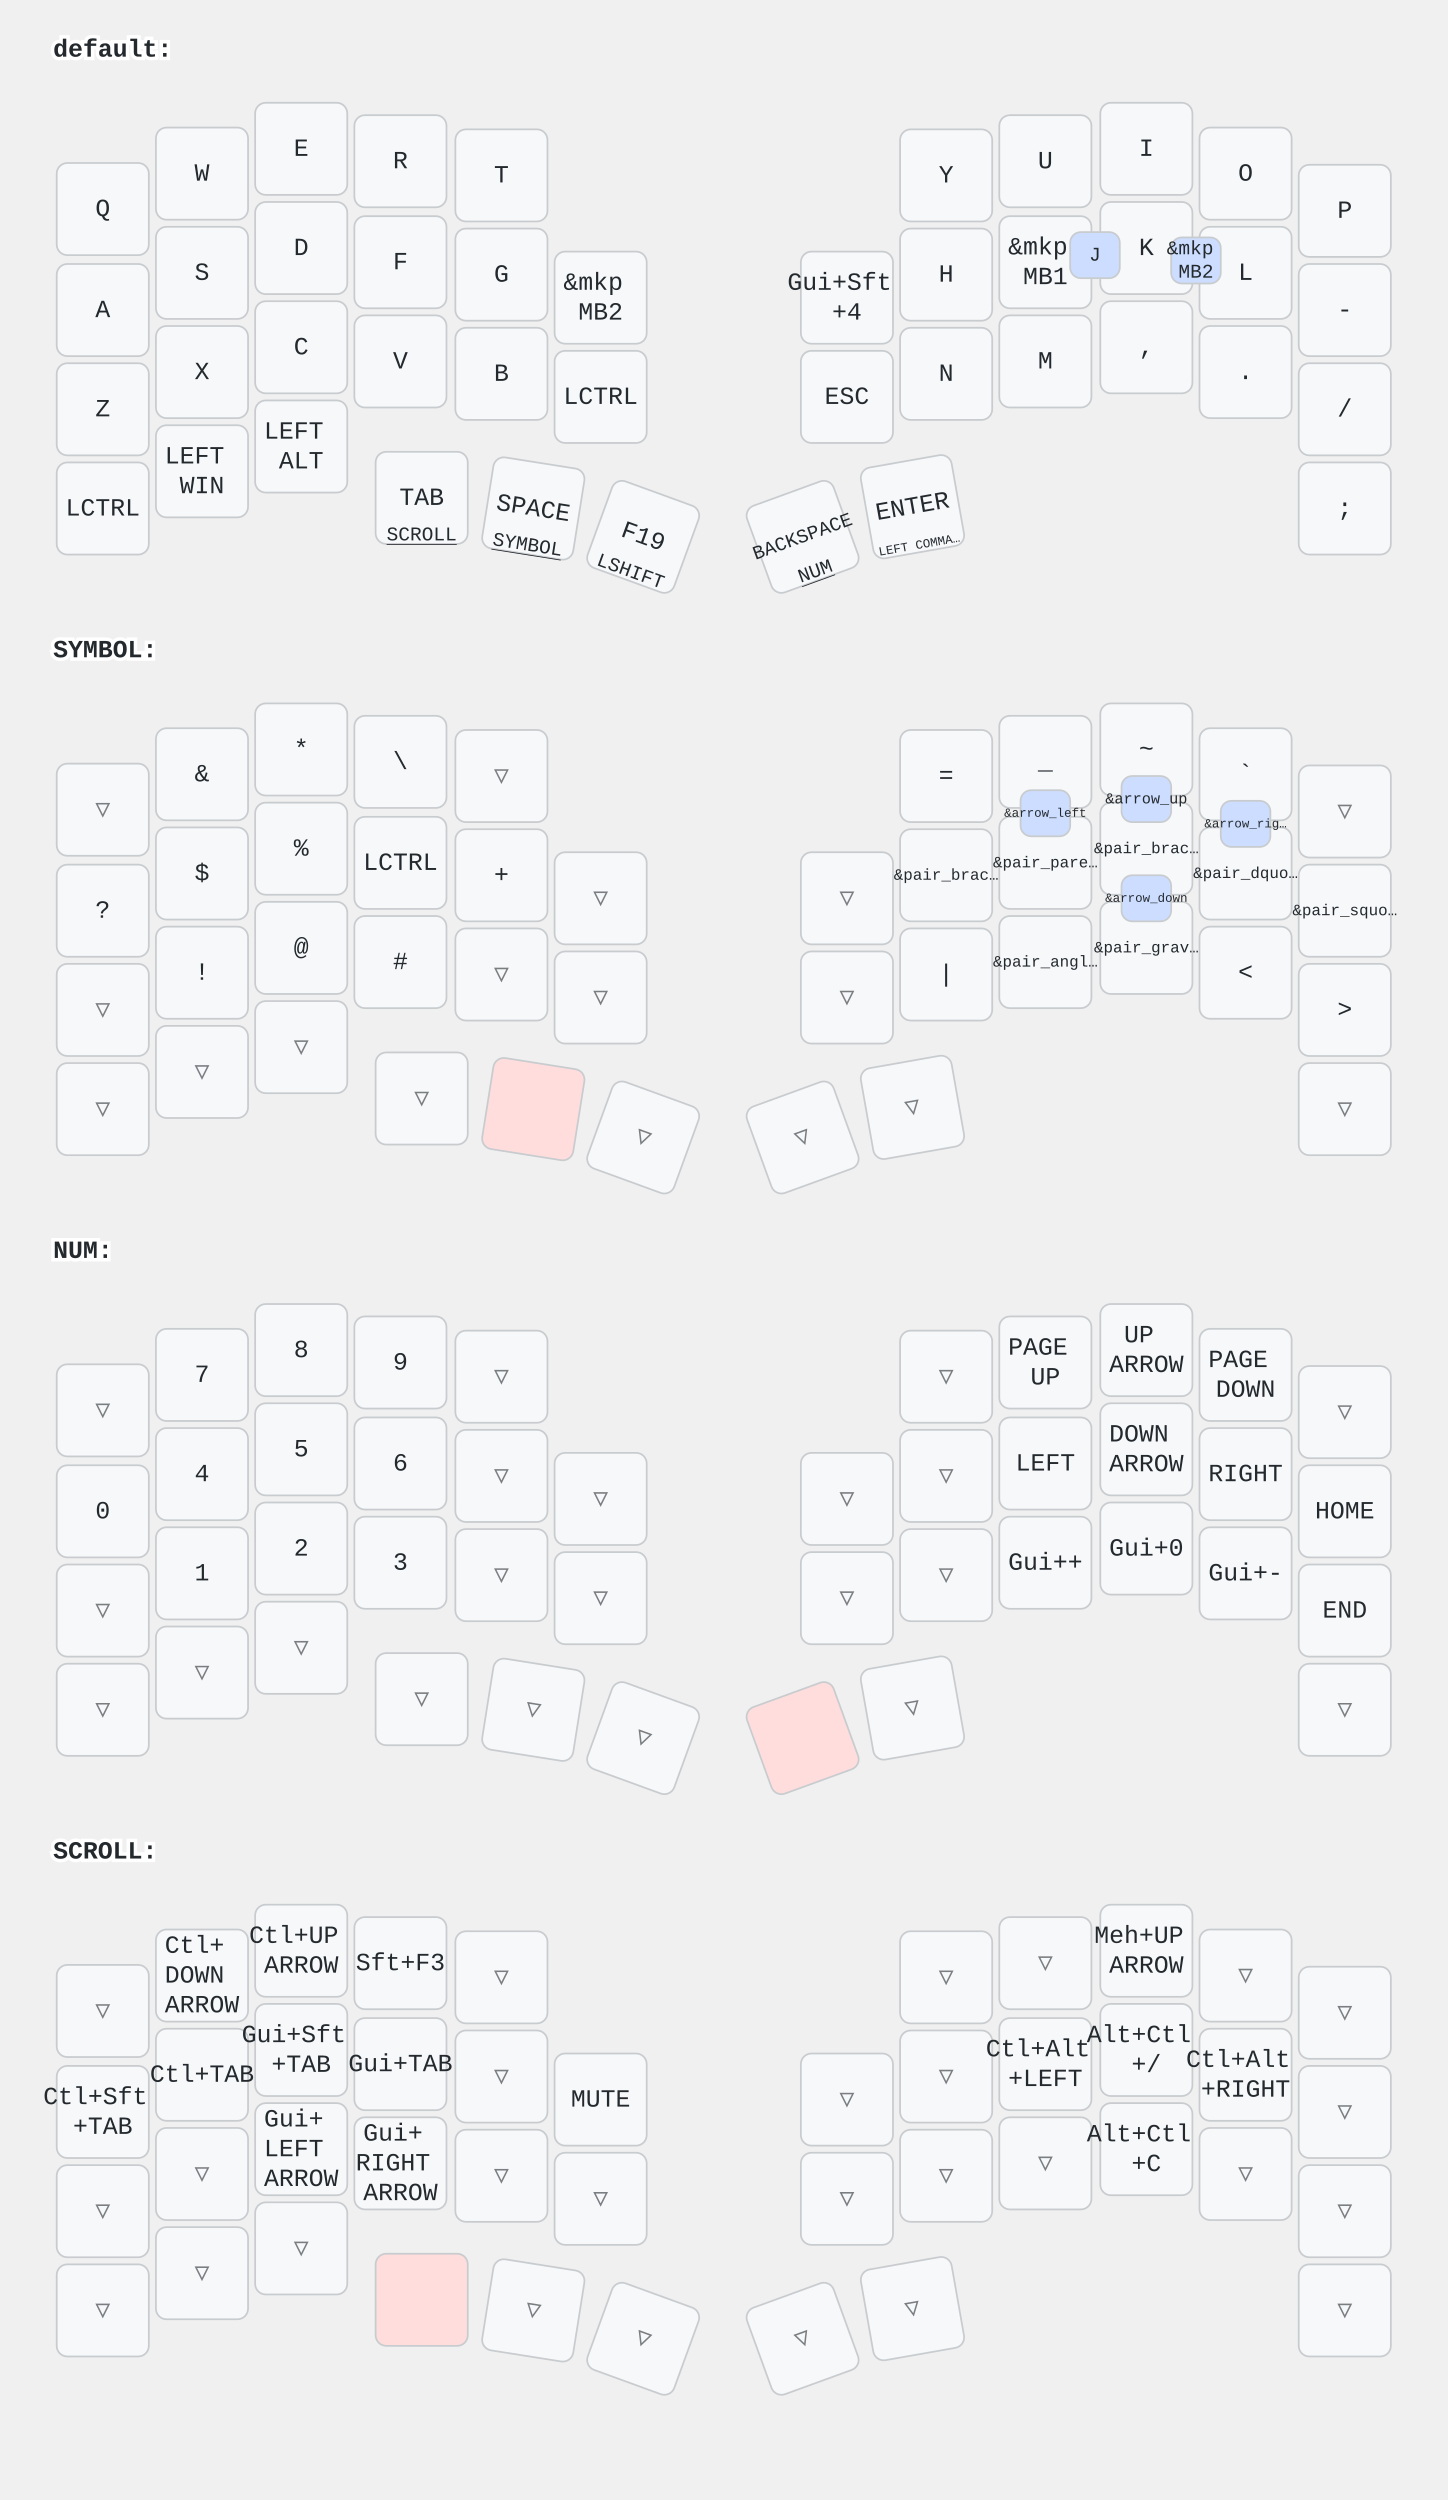
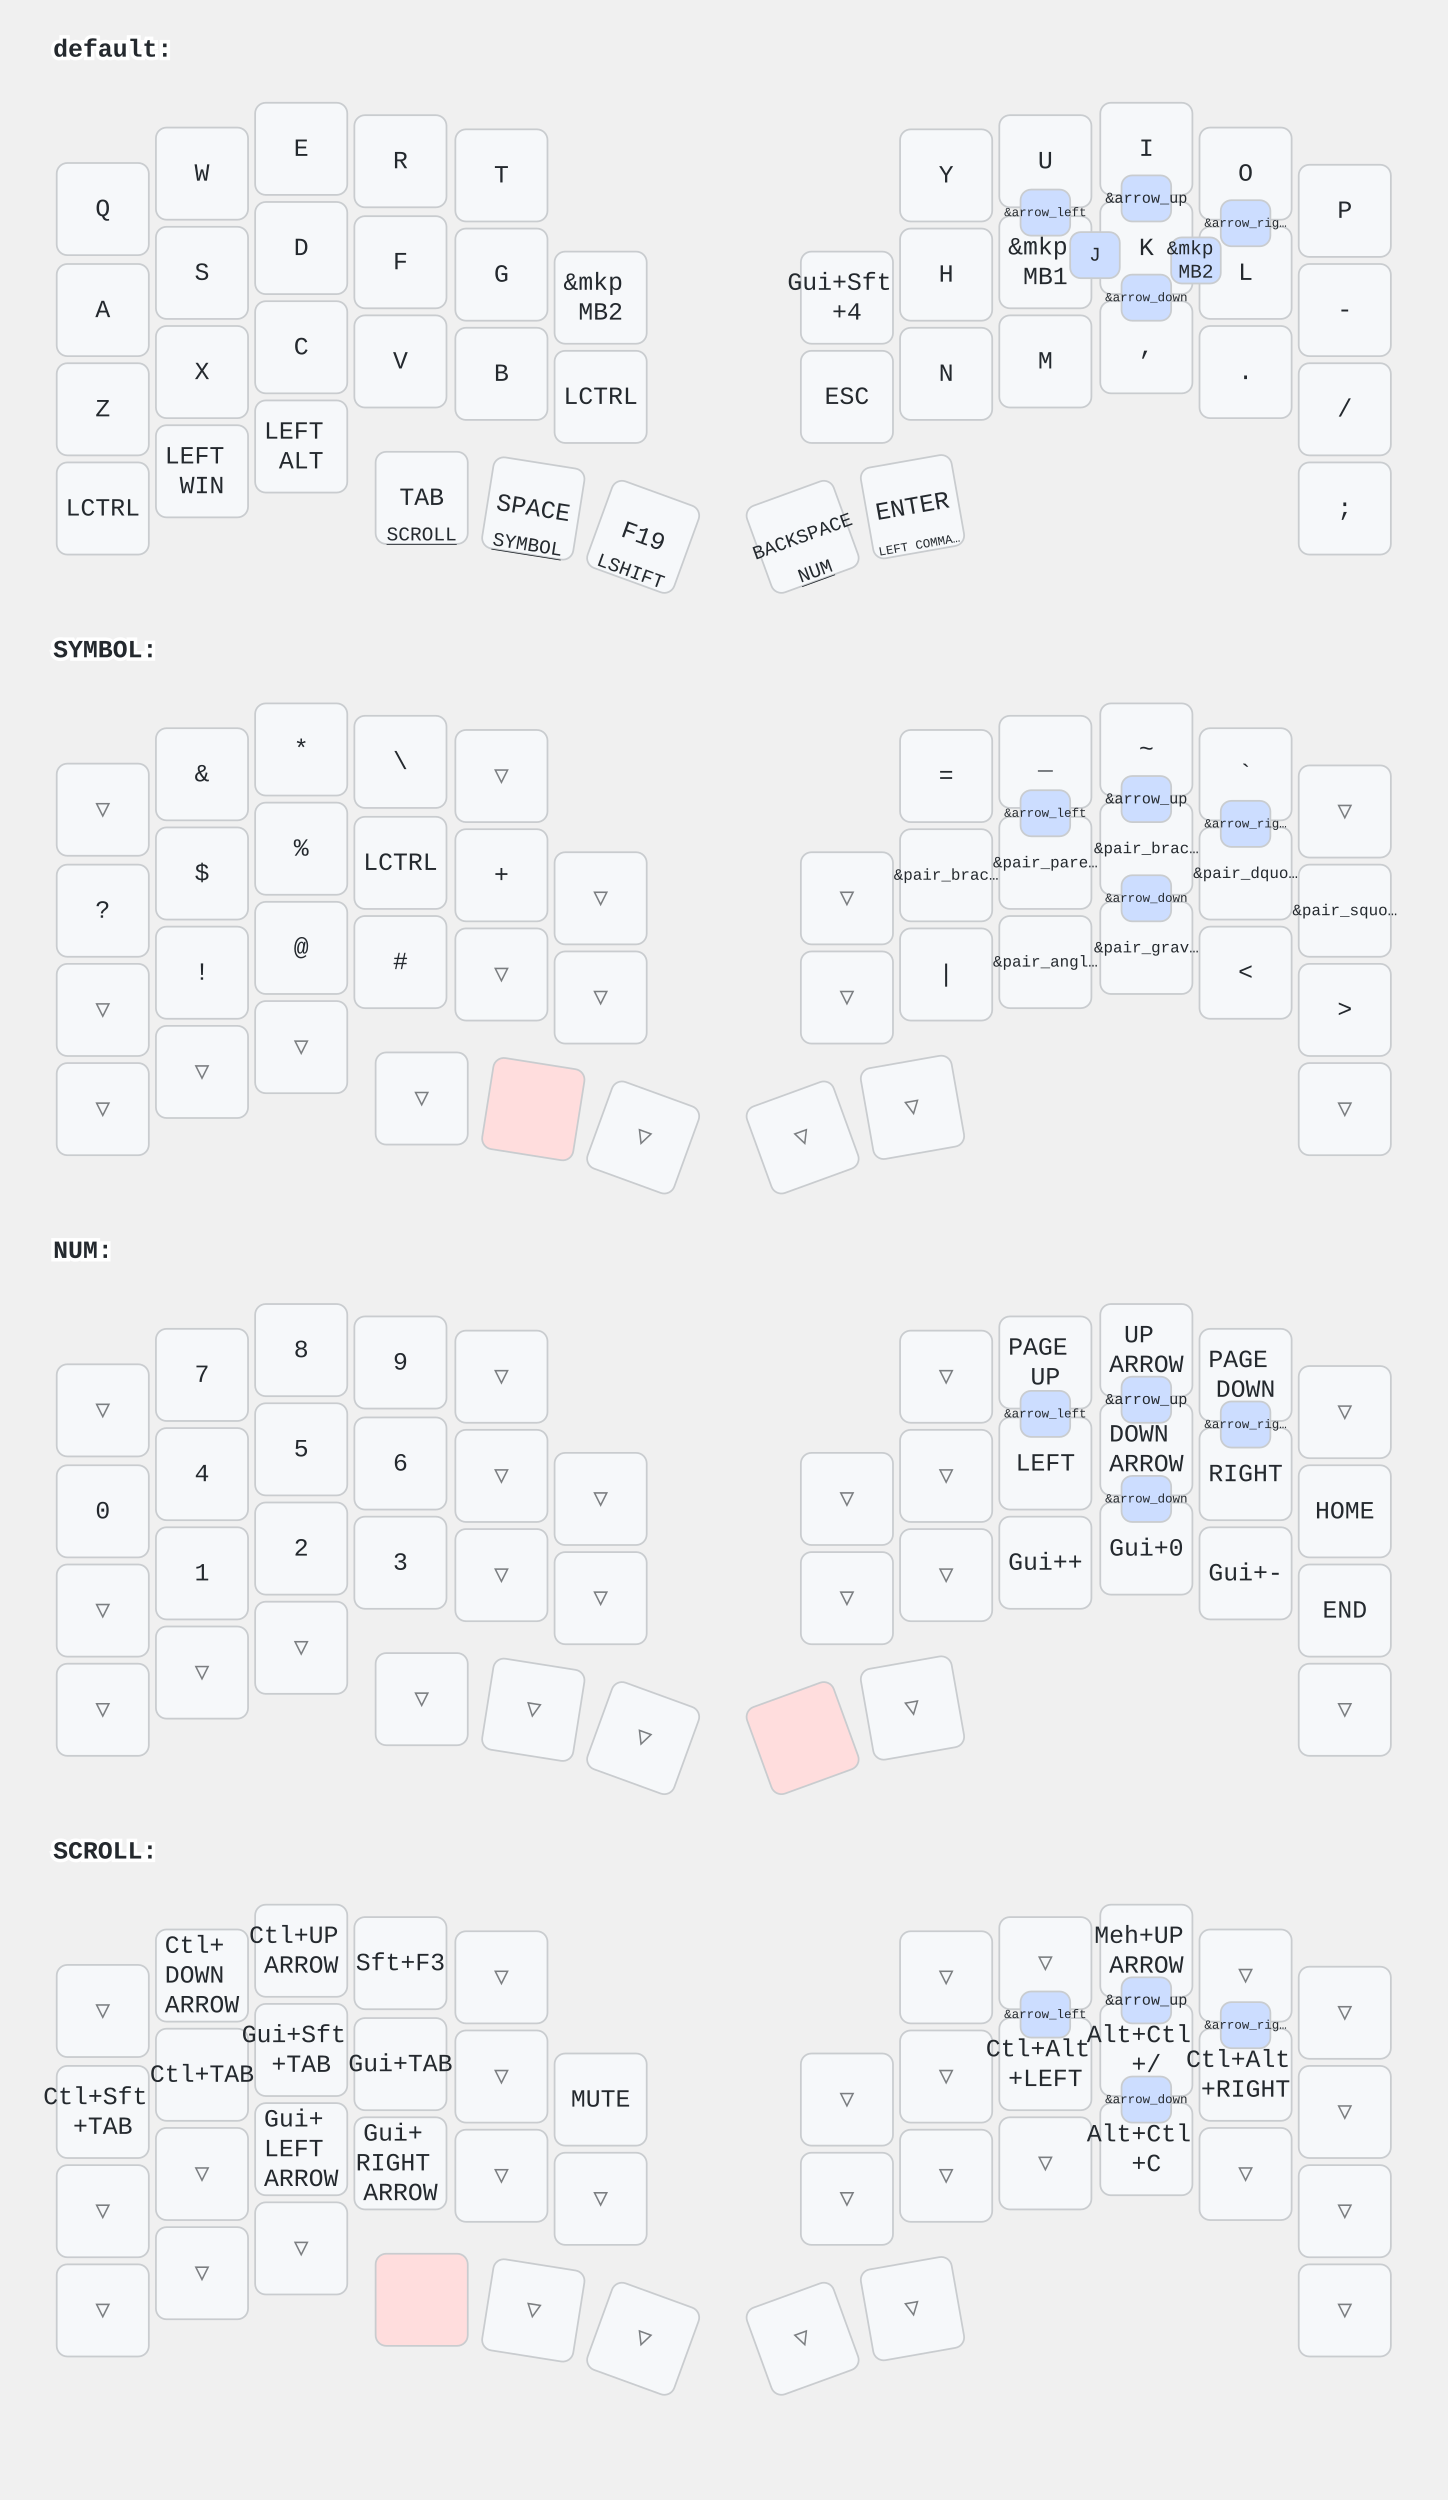
<svg xmlns="http://www.w3.org/2000/svg" width="817" height="1411" viewBox="0 0 817 1411" class="keymap">
  <style>/* inherit to force styles through use tags */
svg path {
    fill: inherit;
}

/* font and background color specifications */
svg.keymap {
    font-family: SFMono-Regular,Consolas,Liberation Mono,Menlo,monospace;
    font-size: 14px;
    font-kerning: normal;
    text-rendering: optimizeLegibility;
    fill: #24292e;
}

/* default key styling */
rect.key {
    fill: #f6f8fa;
}

rect.key, rect.combo {
    stroke: #c9cccf;
    stroke-width: 1;
}

/* default key side styling, only used is draw_key_sides is set */
rect.side {
    filter: brightness(90%);
}

/* color accent for combo boxes */
rect.combo, rect.combo-separate {
    fill: #cdf;
}

/* color accent for held keys */
rect.held, rect.combo.held {
    fill: #fdd;
}

/* color accent for ghost (optional) keys */
rect.ghost, rect.combo.ghost {
    stroke-dasharray: 4, 4;
    stroke-width: 2;
}

text {
    text-anchor: middle;
    dominant-baseline: middle;
}

/* styling for layer labels */
text.label {
    font-weight: bold;
    text-anchor: start;
    stroke: white;
    stroke-width: 4;
    paint-order: stroke;
}

/* styling for optional footer */
text.footer {
    text-anchor: end;
    dominant-baseline: auto;
    stroke: white;
    stroke-width: 4;
    paint-order: stroke;
}

/* styling for combo tap, and key non-tap label text */
text.combo, text.hold, text.shifted, text.left, text.right, text.tl, text.tr, text.bl, text.br {
    font-size: 11px;
}

text.hold, text.bl, text.br {
    text-anchor: middle;
    dominant-baseline: auto;
}

text.shifted, text.tl, text.tr {
    text-anchor: middle;
    dominant-baseline: hanging;
}

text.left, text.tl, text.bl {
    text-anchor: start;
}

text.right, text.tr, text.br {
    text-anchor: end;
}

text.layer-activator {
    text-decoration: underline;
}

/* styling for hold/shifted label text in combo box */
text.combo.hold, text.combo.shifted, text.combo.left, text.combo.right {
    font-size: 8px;
}

/* lighter symbol for transparent keys */
text.trans {
    fill: #7b7e81;
}

/* styling for combo dendrons */
path.combo {
    stroke-width: 1;
    stroke: gray;
    fill: none;
}

/* Start Tabler Icons Cleanup */
/* cannot use height/width with glyphs */
.icon-tabler &gt; path {
    fill: inherit;
    stroke: inherit;
    stroke-width: 2;
}
/* hide tabler's default box */
.icon-tabler &gt; path[stroke="none"][fill="none"] {
    visibility: hidden;
}
/* End Tabler Icons Cleanup */
</style>
  <g transform="translate(30, 0)" class="layer-default">
    <text x="0" y="28" class="label" id="default">default:</text>
    <g transform="translate(0, 56)">
      <g transform="translate(28, 62)" class="key keypos-0">
        <rect rx="6" ry="6" x="-26" y="-26" width="52" height="52" class="key" />
        <text x="0" y="0" class="key tap">Q</text>
      </g>
      <g transform="translate(84, 42)" class="key keypos-1">
        <rect rx="6" ry="6" x="-26" y="-26" width="52" height="52" class="key" />
        <text x="0" y="0" class="key tap">W</text>
      </g>
      <g transform="translate(140, 28)" class="key keypos-2">
        <rect rx="6" ry="6" x="-26" y="-26" width="52" height="52" class="key" />
        <text x="0" y="0" class="key tap">E</text>
      </g>
      <g transform="translate(196, 35)" class="key keypos-3">
        <rect rx="6" ry="6" x="-26" y="-26" width="52" height="52" class="key" />
        <text x="0" y="0" class="key tap">R</text>
      </g>
      <g transform="translate(253, 43)" class="key keypos-4">
        <rect rx="6" ry="6" x="-26" y="-26" width="52" height="52" class="key" />
        <text x="0" y="0" class="key tap">T</text>
      </g>
      <g transform="translate(504, 43)" class="key keypos-5">
        <rect rx="6" ry="6" x="-26" y="-26" width="52" height="52" class="key" />
        <text x="0" y="0" class="key tap">Y</text>
      </g>
      <g transform="translate(560, 35)" class="key keypos-6">
        <rect rx="6" ry="6" x="-26" y="-26" width="52" height="52" class="key" />
        <text x="0" y="0" class="key tap">U</text>
      </g>
      <g transform="translate(617, 28)" class="key keypos-7">
        <rect rx="6" ry="6" x="-26" y="-26" width="52" height="52" class="key" />
        <text x="0" y="0" class="key tap">I</text>
      </g>
      <g transform="translate(673, 42)" class="key keypos-8">
        <rect rx="6" ry="6" x="-26" y="-26" width="52" height="52" class="key" />
        <text x="0" y="0" class="key tap">O</text>
      </g>
      <g transform="translate(729, 63)" class="key keypos-9">
        <rect rx="6" ry="6" x="-26" y="-26" width="52" height="52" class="key" />
        <text x="0" y="0" class="key tap">P</text>
      </g>
      <g transform="translate(28, 119)" class="key keypos-10">
        <rect rx="6" ry="6" x="-26" y="-26" width="52" height="52" class="key" />
        <text x="0" y="0" class="key tap">A</text>
      </g>
      <g transform="translate(84, 98)" class="key keypos-11">
        <rect rx="6" ry="6" x="-26" y="-26" width="52" height="52" class="key" />
        <text x="0" y="0" class="key tap">S</text>
      </g>
      <g transform="translate(140, 84)" class="key keypos-12">
        <rect rx="6" ry="6" x="-26" y="-26" width="52" height="52" class="key" />
        <text x="0" y="0" class="key tap">D</text>
      </g>
      <g transform="translate(196, 92)" class="key keypos-13">
        <rect rx="6" ry="6" x="-26" y="-26" width="52" height="52" class="key" />
        <text x="0" y="0" class="key tap">F</text>
      </g>
      <g transform="translate(253, 99)" class="key keypos-14">
        <rect rx="6" ry="6" x="-26" y="-26" width="52" height="52" class="key" />
        <text x="0" y="0" class="key tap">G</text>
      </g>
      <g transform="translate(309, 112)" class="key keypos-15">
        <rect rx="6" ry="6" x="-26" y="-26" width="52" height="52" class="key" />
        <text x="0" y="0" class="key tap">
          <tspan x="0" dy="-0.6em">&amp;mkp</tspan>
          <tspan x="0" dy="1.2em">MB2</tspan>
        </text>
      </g>
      <g transform="translate(448, 112)" class="key keypos-16">
        <rect rx="6" ry="6" x="-26" y="-26" width="52" height="52" class="key" />
        <text x="0" y="0" class="key tap">
          <tspan x="0" dy="-0.6em">Gui+Sft</tspan>
          <tspan x="0" dy="1.2em">+4</tspan>
        </text>
      </g>
      <g transform="translate(504, 99)" class="key keypos-17">
        <rect rx="6" ry="6" x="-26" y="-26" width="52" height="52" class="key" />
        <text x="0" y="0" class="key tap">H</text>
      </g>
      <g transform="translate(560, 92)" class="key keypos-18">
        <rect rx="6" ry="6" x="-26" y="-26" width="52" height="52" class="key" />
        <text x="0" y="0" class="key tap">
          <tspan x="0" dy="-0.6em">&amp;mkp</tspan>
          <tspan x="0" dy="1.2em">MB1</tspan>
        </text>
      </g>
      <g transform="translate(617, 84)" class="key keypos-19">
        <rect rx="6" ry="6" x="-26" y="-26" width="52" height="52" class="key" />
        <text x="0" y="0" class="key tap">K</text>
      </g>
      <g transform="translate(673, 98)" class="key keypos-20">
        <rect rx="6" ry="6" x="-26" y="-26" width="52" height="52" class="key" />
        <text x="0" y="0" class="key tap">L</text>
      </g>
      <g transform="translate(729, 119)" class="key keypos-21">
        <rect rx="6" ry="6" x="-26" y="-26" width="52" height="52" class="key" />
        <text x="0" y="0" class="key tap">-</text>
      </g>
      <g transform="translate(28, 175)" class="key keypos-22">
        <rect rx="6" ry="6" x="-26" y="-26" width="52" height="52" class="key" />
        <text x="0" y="0" class="key tap">Z</text>
      </g>
      <g transform="translate(84, 154)" class="key keypos-23">
        <rect rx="6" ry="6" x="-26" y="-26" width="52" height="52" class="key" />
        <text x="0" y="0" class="key tap">X</text>
      </g>
      <g transform="translate(140, 140)" class="key keypos-24">
        <rect rx="6" ry="6" x="-26" y="-26" width="52" height="52" class="key" />
        <text x="0" y="0" class="key tap">C</text>
      </g>
      <g transform="translate(196, 148)" class="key keypos-25">
        <rect rx="6" ry="6" x="-26" y="-26" width="52" height="52" class="key" />
        <text x="0" y="0" class="key tap">V</text>
      </g>
      <g transform="translate(253, 155)" class="key keypos-26">
        <rect rx="6" ry="6" x="-26" y="-26" width="52" height="52" class="key" />
        <text x="0" y="0" class="key tap">B</text>
      </g>
      <g transform="translate(309, 168)" class="key keypos-27">
        <rect rx="6" ry="6" x="-26" y="-26" width="52" height="52" class="key" />
        <text x="0" y="0" class="key tap">LCTRL</text>
      </g>
      <g transform="translate(448, 168)" class="key keypos-28">
        <rect rx="6" ry="6" x="-26" y="-26" width="52" height="52" class="key" />
        <text x="0" y="0" class="key tap">ESC</text>
      </g>
      <g transform="translate(504, 155)" class="key keypos-29">
        <rect rx="6" ry="6" x="-26" y="-26" width="52" height="52" class="key" />
        <text x="0" y="0" class="key tap">N</text>
      </g>
      <g transform="translate(560, 148)" class="key keypos-30">
        <rect rx="6" ry="6" x="-26" y="-26" width="52" height="52" class="key" />
        <text x="0" y="0" class="key tap">M</text>
      </g>
      <g transform="translate(617, 140)" class="key keypos-31">
        <rect rx="6" ry="6" x="-26" y="-26" width="52" height="52" class="key" />
        <text x="0" y="0" class="key tap">,</text>
      </g>
      <g transform="translate(673, 154)" class="key keypos-32">
        <rect rx="6" ry="6" x="-26" y="-26" width="52" height="52" class="key" />
        <text x="0" y="0" class="key tap">.</text>
      </g>
      <g transform="translate(729, 175)" class="key keypos-33">
        <rect rx="6" ry="6" x="-26" y="-26" width="52" height="52" class="key" />
        <text x="0" y="0" class="key tap">/</text>
      </g>
      <g transform="translate(28, 231)" class="key keypos-34">
        <rect rx="6" ry="6" x="-26" y="-26" width="52" height="52" class="key" />
        <text x="0" y="0" class="key tap">LCTRL</text>
      </g>
      <g transform="translate(84, 210)" class="key keypos-35">
        <rect rx="6" ry="6" x="-26" y="-26" width="52" height="52" class="key" />
        <text x="0" y="0" class="key tap">
          <tspan x="0" dy="-0.6em">LEFT</tspan>
          <tspan x="0" dy="1.2em">WIN</tspan>
        </text>
      </g>
      <g transform="translate(140, 196)" class="key keypos-36">
        <rect rx="6" ry="6" x="-26" y="-26" width="52" height="52" class="key" />
        <text x="0" y="0" class="key tap">
          <tspan x="0" dy="-0.6em">LEFT</tspan>
          <tspan x="0" dy="1.2em">ALT</tspan>
        </text>
      </g>
      <g transform="translate(208, 225)" class="key keypos-37">
        <rect rx="6" ry="6" x="-26" y="-26" width="52" height="52" class="key" />
        <text x="0" y="0" class="key tap">TAB</text>
        <a href="#SCROLL">
          <text x="0" y="24" class="key hold layer-activator">SCROLL</text>
        </a>
      </g>
      <g transform="translate(271, 231) rotate(9.0)" class="key keypos-38">
        <rect rx="6" ry="6" x="-26" y="-26" width="52" height="52" class="key" />
        <text x="0" y="0" class="key tap">SPACE</text>
        <a href="#SYMBOL">
          <text x="0" y="24" class="key hold layer-activator">SYMBOL</text>
        </a>
      </g>
      <g transform="translate(333, 247) rotate(20.0)" class="key keypos-39">
        <rect rx="6" ry="6" x="-26" y="-26" width="52" height="52" class="key" />
        <text x="0" y="0" class="key tap">F19</text>
        <text x="0" y="24" class="key hold">LSHIFT</text>
      </g>
      <g transform="translate(423, 247) rotate(-20.0)" class="key keypos-40">
        <rect rx="6" ry="6" x="-26" y="-26" width="52" height="52" class="key" />
        <text x="0" y="0" class="key tap">
          <tspan style="font-size: 78%">BACKSPACE</tspan>
        </text>
        <a href="#NUM">
          <text x="0" y="24" class="key hold layer-activator">NUM</text>
        </a>
      </g>
      <g transform="translate(485, 230) rotate(-10.0)" class="key keypos-41">
        <rect rx="6" ry="6" x="-26" y="-26" width="52" height="52" class="key" />
        <text x="0" y="0" class="key tap">ENTER</text>
        <text x="0" y="24" class="key hold">
          <tspan style="font-size: 64%">LEFT COMMA…</tspan>
        </text>
      </g>
      <g transform="translate(729, 231)" class="key keypos-42">
        <rect rx="6" ry="6" x="-26" y="-26" width="52" height="52" class="key" />
        <text x="0" y="0" class="key tap">;</text>
      </g>
      <g class="combo combopos-0">
        <rect rx="6" ry="6" x="574" y="75" width="28" height="26" class="combo" />
        <text x="588" y="88" class="combo tap">J</text>
      </g>
      <g class="combo combopos-1">
        <rect rx="6" ry="6" x="631" y="78" width="28" height="26" class="combo" />
        <text x="645" y="91" class="combo tap">
          <tspan x="645" dy="-0.6em">&amp;mkp</tspan>
          <tspan x="645" dy="1.2em">MB2</tspan>
        </text>
      </g>
+       <g class="combo combopos-2">
+         <rect rx="6" ry="6" x="546" y="51" width="28" height="26" class="combo" />
+         <text x="560" y="64" class="combo tap">
+           <tspan style="font-size: 64%">&amp;arrow_left</tspan>
+         </text>
+       </g>
+       <g class="combo combopos-3">
+         <rect rx="6" ry="6" x="603" y="43" width="28" height="26" class="combo" />
+         <text x="617" y="56" class="combo tap">
+           <tspan style="font-size: 78%">&amp;arrow_up</tspan>
+         </text>
+       </g>
+       <g class="combo combopos-4">
+         <rect rx="6" ry="6" x="659" y="57" width="28" height="26" class="combo" />
+         <text x="673" y="70" class="combo tap">
+           <tspan style="font-size: 64%">&amp;arrow_rig…</tspan>
+         </text>
+       </g>
+       <g class="combo combopos-5">
+         <rect rx="6" ry="6" x="603" y="99" width="28" height="26" class="combo" />
+         <text x="617" y="112" class="combo tap">
+           <tspan style="font-size: 64%">&amp;arrow_down</tspan>
+         </text>
+       </g>
    </g>
  </g>
  <g transform="translate(30, 339)" class="layer-SYMBOL">
    <text x="0" y="28" class="label" id="SYMBOL">SYMBOL:</text>
    <g transform="translate(0, 56)">
      <g transform="translate(28, 62)" class="key trans keypos-0">
        <rect rx="6" ry="6" x="-26" y="-26" width="52" height="52" class="key trans" />
        <text x="0" y="0" class="key trans tap">▽</text>
      </g>
      <g transform="translate(84, 42)" class="key keypos-1">
        <rect rx="6" ry="6" x="-26" y="-26" width="52" height="52" class="key" />
        <text x="0" y="0" class="key tap">&amp;</text>
      </g>
      <g transform="translate(140, 28)" class="key keypos-2">
        <rect rx="6" ry="6" x="-26" y="-26" width="52" height="52" class="key" />
        <text x="0" y="0" class="key tap">*</text>
      </g>
      <g transform="translate(196, 35)" class="key keypos-3">
        <rect rx="6" ry="6" x="-26" y="-26" width="52" height="52" class="key" />
        <text x="0" y="0" class="key tap">\</text>
      </g>
      <g transform="translate(253, 43)" class="key trans keypos-4">
        <rect rx="6" ry="6" x="-26" y="-26" width="52" height="52" class="key trans" />
        <text x="0" y="0" class="key trans tap">▽</text>
      </g>
      <g transform="translate(504, 43)" class="key keypos-5">
        <rect rx="6" ry="6" x="-26" y="-26" width="52" height="52" class="key" />
        <text x="0" y="0" class="key tap">=</text>
      </g>
      <g transform="translate(560, 35)" class="key keypos-6">
        <rect rx="6" ry="6" x="-26" y="-26" width="52" height="52" class="key" />
        <text x="0" y="0" class="key tap">_</text>
      </g>
      <g transform="translate(617, 28)" class="key keypos-7">
        <rect rx="6" ry="6" x="-26" y="-26" width="52" height="52" class="key" />
        <text x="0" y="0" class="key tap">~</text>
      </g>
      <g transform="translate(673, 42)" class="key keypos-8">
        <rect rx="6" ry="6" x="-26" y="-26" width="52" height="52" class="key" />
        <text x="0" y="0" class="key tap">`</text>
      </g>
      <g transform="translate(729, 63)" class="key trans keypos-9">
        <rect rx="6" ry="6" x="-26" y="-26" width="52" height="52" class="key trans" />
        <text x="0" y="0" class="key trans tap">▽</text>
      </g>
      <g transform="translate(28, 119)" class="key keypos-10">
        <rect rx="6" ry="6" x="-26" y="-26" width="52" height="52" class="key" />
        <text x="0" y="0" class="key tap">?</text>
      </g>
      <g transform="translate(84, 98)" class="key keypos-11">
        <rect rx="6" ry="6" x="-26" y="-26" width="52" height="52" class="key" />
        <text x="0" y="0" class="key tap">$</text>
      </g>
      <g transform="translate(140, 84)" class="key keypos-12">
        <rect rx="6" ry="6" x="-26" y="-26" width="52" height="52" class="key" />
        <text x="0" y="0" class="key tap">%</text>
      </g>
      <g transform="translate(196, 92)" class="key keypos-13">
        <rect rx="6" ry="6" x="-26" y="-26" width="52" height="52" class="key" />
        <text x="0" y="0" class="key tap">LCTRL</text>
      </g>
      <g transform="translate(253, 99)" class="key keypos-14">
        <rect rx="6" ry="6" x="-26" y="-26" width="52" height="52" class="key" />
        <text x="0" y="0" class="key tap">+</text>
      </g>
      <g transform="translate(309, 112)" class="key trans keypos-15">
        <rect rx="6" ry="6" x="-26" y="-26" width="52" height="52" class="key trans" />
        <text x="0" y="0" class="key trans tap">▽</text>
      </g>
      <g transform="translate(448, 112)" class="key trans keypos-16">
        <rect rx="6" ry="6" x="-26" y="-26" width="52" height="52" class="key trans" />
        <text x="0" y="0" class="key trans tap">▽</text>
      </g>
      <g transform="translate(504, 99)" class="key keypos-17">
        <rect rx="6" ry="6" x="-26" y="-26" width="52" height="52" class="key" />
        <text x="0" y="0" class="key tap">
          <tspan style="font-size: 64%">&amp;pair_brac…</tspan>
        </text>
      </g>
      <g transform="translate(560, 92)" class="key keypos-18">
        <rect rx="6" ry="6" x="-26" y="-26" width="52" height="52" class="key" />
        <text x="0" y="0" class="key tap">
          <tspan style="font-size: 64%">&amp;pair_pare…</tspan>
        </text>
      </g>
      <g transform="translate(617, 84)" class="key keypos-19">
        <rect rx="6" ry="6" x="-26" y="-26" width="52" height="52" class="key" />
        <text x="0" y="0" class="key tap">
          <tspan style="font-size: 64%">&amp;pair_brac…</tspan>
        </text>
      </g>
      <g transform="translate(673, 98)" class="key keypos-20">
        <rect rx="6" ry="6" x="-26" y="-26" width="52" height="52" class="key" />
        <text x="0" y="0" class="key tap">
          <tspan style="font-size: 64%">&amp;pair_dquo…</tspan>
        </text>
      </g>
      <g transform="translate(729, 119)" class="key keypos-21">
        <rect rx="6" ry="6" x="-26" y="-26" width="52" height="52" class="key" />
        <text x="0" y="0" class="key tap">
          <tspan style="font-size: 64%">&amp;pair_squo…</tspan>
        </text>
      </g>
      <g transform="translate(28, 175)" class="key trans keypos-22">
        <rect rx="6" ry="6" x="-26" y="-26" width="52" height="52" class="key trans" />
        <text x="0" y="0" class="key trans tap">▽</text>
      </g>
      <g transform="translate(84, 154)" class="key keypos-23">
        <rect rx="6" ry="6" x="-26" y="-26" width="52" height="52" class="key" />
        <text x="0" y="0" class="key tap">!</text>
      </g>
      <g transform="translate(140, 140)" class="key keypos-24">
        <rect rx="6" ry="6" x="-26" y="-26" width="52" height="52" class="key" />
        <text x="0" y="0" class="key tap">@</text>
      </g>
      <g transform="translate(196, 148)" class="key keypos-25">
        <rect rx="6" ry="6" x="-26" y="-26" width="52" height="52" class="key" />
        <text x="0" y="0" class="key tap">#</text>
      </g>
      <g transform="translate(253, 155)" class="key trans keypos-26">
        <rect rx="6" ry="6" x="-26" y="-26" width="52" height="52" class="key trans" />
        <text x="0" y="0" class="key trans tap">▽</text>
      </g>
      <g transform="translate(309, 168)" class="key trans keypos-27">
        <rect rx="6" ry="6" x="-26" y="-26" width="52" height="52" class="key trans" />
        <text x="0" y="0" class="key trans tap">▽</text>
      </g>
      <g transform="translate(448, 168)" class="key trans keypos-28">
        <rect rx="6" ry="6" x="-26" y="-26" width="52" height="52" class="key trans" />
        <text x="0" y="0" class="key trans tap">▽</text>
      </g>
      <g transform="translate(504, 155)" class="key keypos-29">
        <rect rx="6" ry="6" x="-26" y="-26" width="52" height="52" class="key" />
        <text x="0" y="0" class="key tap">|</text>
      </g>
      <g transform="translate(560, 148)" class="key keypos-30">
        <rect rx="6" ry="6" x="-26" y="-26" width="52" height="52" class="key" />
        <text x="0" y="0" class="key tap">
          <tspan style="font-size: 64%">&amp;pair_angl…</tspan>
        </text>
      </g>
      <g transform="translate(617, 140)" class="key keypos-31">
        <rect rx="6" ry="6" x="-26" y="-26" width="52" height="52" class="key" />
        <text x="0" y="0" class="key tap">
          <tspan style="font-size: 64%">&amp;pair_grav…</tspan>
        </text>
      </g>
      <g transform="translate(673, 154)" class="key keypos-32">
        <rect rx="6" ry="6" x="-26" y="-26" width="52" height="52" class="key" />
        <text x="0" y="0" class="key tap">&lt;</text>
      </g>
      <g transform="translate(729, 175)" class="key keypos-33">
        <rect rx="6" ry="6" x="-26" y="-26" width="52" height="52" class="key" />
        <text x="0" y="0" class="key tap">&gt;</text>
      </g>
      <g transform="translate(28, 231)" class="key trans keypos-34">
        <rect rx="6" ry="6" x="-26" y="-26" width="52" height="52" class="key trans" />
        <text x="0" y="0" class="key trans tap">▽</text>
      </g>
      <g transform="translate(84, 210)" class="key trans keypos-35">
        <rect rx="6" ry="6" x="-26" y="-26" width="52" height="52" class="key trans" />
        <text x="0" y="0" class="key trans tap">▽</text>
      </g>
      <g transform="translate(140, 196)" class="key trans keypos-36">
        <rect rx="6" ry="6" x="-26" y="-26" width="52" height="52" class="key trans" />
        <text x="0" y="0" class="key trans tap">▽</text>
      </g>
      <g transform="translate(208, 225)" class="key trans keypos-37">
        <rect rx="6" ry="6" x="-26" y="-26" width="52" height="52" class="key trans" />
        <text x="0" y="0" class="key trans tap">▽</text>
      </g>
      <g transform="translate(271, 231) rotate(9.0)" class="key held keypos-38">
        <rect rx="6" ry="6" x="-26" y="-26" width="52" height="52" class="key held" />
      </g>
      <g transform="translate(333, 247) rotate(20.0)" class="key trans keypos-39">
        <rect rx="6" ry="6" x="-26" y="-26" width="52" height="52" class="key trans" />
        <text x="0" y="0" class="key trans tap">▽</text>
      </g>
      <g transform="translate(423, 247) rotate(-20.0)" class="key trans keypos-40">
        <rect rx="6" ry="6" x="-26" y="-26" width="52" height="52" class="key trans" />
        <text x="0" y="0" class="key trans tap">▽</text>
      </g>
      <g transform="translate(485, 230) rotate(-10.0)" class="key trans keypos-41">
        <rect rx="6" ry="6" x="-26" y="-26" width="52" height="52" class="key trans" />
        <text x="0" y="0" class="key trans tap">▽</text>
      </g>
      <g transform="translate(729, 231)" class="key trans keypos-42">
        <rect rx="6" ry="6" x="-26" y="-26" width="52" height="52" class="key trans" />
        <text x="0" y="0" class="key trans tap">▽</text>
      </g>
      <g class="combo combopos-0">
        <rect rx="6" ry="6" x="546" y="51" width="28" height="26" class="combo" />
        <text x="560" y="64" class="combo tap">
          <tspan style="font-size: 64%">&amp;arrow_left</tspan>
        </text>
      </g>
      <g class="combo combopos-1">
        <rect rx="6" ry="6" x="603" y="43" width="28" height="26" class="combo" />
        <text x="617" y="56" class="combo tap">
          <tspan style="font-size: 78%">&amp;arrow_up</tspan>
        </text>
      </g>
      <g class="combo combopos-2">
        <rect rx="6" ry="6" x="659" y="57" width="28" height="26" class="combo" />
        <text x="673" y="70" class="combo tap">
          <tspan style="font-size: 64%">&amp;arrow_rig…</tspan>
        </text>
      </g>
      <g class="combo combopos-3">
        <rect rx="6" ry="6" x="603" y="99" width="28" height="26" class="combo" />
        <text x="617" y="112" class="combo tap">
          <tspan style="font-size: 64%">&amp;arrow_down</tspan>
        </text>
      </g>
    </g>
  </g>
  <g transform="translate(30, 678)" class="layer-NUM">
    <text x="0" y="28" class="label" id="NUM">NUM:</text>
    <g transform="translate(0, 56)">
      <g transform="translate(28, 62)" class="key trans keypos-0">
        <rect rx="6" ry="6" x="-26" y="-26" width="52" height="52" class="key trans" />
        <text x="0" y="0" class="key trans tap">▽</text>
      </g>
      <g transform="translate(84, 42)" class="key keypos-1">
        <rect rx="6" ry="6" x="-26" y="-26" width="52" height="52" class="key" />
        <text x="0" y="0" class="key tap">7</text>
      </g>
      <g transform="translate(140, 28)" class="key keypos-2">
        <rect rx="6" ry="6" x="-26" y="-26" width="52" height="52" class="key" />
        <text x="0" y="0" class="key tap">8</text>
      </g>
      <g transform="translate(196, 35)" class="key keypos-3">
        <rect rx="6" ry="6" x="-26" y="-26" width="52" height="52" class="key" />
        <text x="0" y="0" class="key tap">9</text>
      </g>
      <g transform="translate(253, 43)" class="key trans keypos-4">
        <rect rx="6" ry="6" x="-26" y="-26" width="52" height="52" class="key trans" />
        <text x="0" y="0" class="key trans tap">▽</text>
      </g>
      <g transform="translate(504, 43)" class="key trans keypos-5">
        <rect rx="6" ry="6" x="-26" y="-26" width="52" height="52" class="key trans" />
        <text x="0" y="0" class="key trans tap">▽</text>
      </g>
      <g transform="translate(560, 35)" class="key keypos-6">
        <rect rx="6" ry="6" x="-26" y="-26" width="52" height="52" class="key" />
        <text x="0" y="0" class="key tap">
          <tspan x="0" dy="-0.6em">PAGE</tspan>
          <tspan x="0" dy="1.2em">UP</tspan>
        </text>
      </g>
      <g transform="translate(617, 28)" class="key keypos-7">
        <rect rx="6" ry="6" x="-26" y="-26" width="52" height="52" class="key" />
        <text x="0" y="0" class="key tap">
          <tspan x="0" dy="-0.6em">UP</tspan>
          <tspan x="0" dy="1.2em">ARROW</tspan>
        </text>
      </g>
      <g transform="translate(673, 42)" class="key keypos-8">
        <rect rx="6" ry="6" x="-26" y="-26" width="52" height="52" class="key" />
        <text x="0" y="0" class="key tap">
          <tspan x="0" dy="-0.6em">PAGE</tspan>
          <tspan x="0" dy="1.2em">DOWN</tspan>
        </text>
      </g>
      <g transform="translate(729, 63)" class="key trans keypos-9">
        <rect rx="6" ry="6" x="-26" y="-26" width="52" height="52" class="key trans" />
        <text x="0" y="0" class="key trans tap">▽</text>
      </g>
      <g transform="translate(28, 119)" class="key keypos-10">
        <rect rx="6" ry="6" x="-26" y="-26" width="52" height="52" class="key" />
        <text x="0" y="0" class="key tap">0</text>
      </g>
      <g transform="translate(84, 98)" class="key keypos-11">
        <rect rx="6" ry="6" x="-26" y="-26" width="52" height="52" class="key" />
        <text x="0" y="0" class="key tap">4</text>
      </g>
      <g transform="translate(140, 84)" class="key keypos-12">
        <rect rx="6" ry="6" x="-26" y="-26" width="52" height="52" class="key" />
        <text x="0" y="0" class="key tap">5</text>
      </g>
      <g transform="translate(196, 92)" class="key keypos-13">
        <rect rx="6" ry="6" x="-26" y="-26" width="52" height="52" class="key" />
        <text x="0" y="0" class="key tap">6</text>
      </g>
      <g transform="translate(253, 99)" class="key trans keypos-14">
        <rect rx="6" ry="6" x="-26" y="-26" width="52" height="52" class="key trans" />
        <text x="0" y="0" class="key trans tap">▽</text>
      </g>
      <g transform="translate(309, 112)" class="key trans keypos-15">
        <rect rx="6" ry="6" x="-26" y="-26" width="52" height="52" class="key trans" />
        <text x="0" y="0" class="key trans tap">▽</text>
      </g>
      <g transform="translate(448, 112)" class="key trans keypos-16">
        <rect rx="6" ry="6" x="-26" y="-26" width="52" height="52" class="key trans" />
        <text x="0" y="0" class="key trans tap">▽</text>
      </g>
      <g transform="translate(504, 99)" class="key trans keypos-17">
        <rect rx="6" ry="6" x="-26" y="-26" width="52" height="52" class="key trans" />
        <text x="0" y="0" class="key trans tap">▽</text>
      </g>
      <g transform="translate(560, 92)" class="key keypos-18">
        <rect rx="6" ry="6" x="-26" y="-26" width="52" height="52" class="key" />
        <text x="0" y="0" class="key tap">LEFT</text>
      </g>
      <g transform="translate(617, 84)" class="key keypos-19">
        <rect rx="6" ry="6" x="-26" y="-26" width="52" height="52" class="key" />
        <text x="0" y="0" class="key tap">
          <tspan x="0" dy="-0.6em">DOWN</tspan>
          <tspan x="0" dy="1.2em">ARROW</tspan>
        </text>
      </g>
      <g transform="translate(673, 98)" class="key keypos-20">
        <rect rx="6" ry="6" x="-26" y="-26" width="52" height="52" class="key" />
        <text x="0" y="0" class="key tap">RIGHT</text>
      </g>
      <g transform="translate(729, 119)" class="key keypos-21">
        <rect rx="6" ry="6" x="-26" y="-26" width="52" height="52" class="key" />
        <text x="0" y="0" class="key tap">HOME</text>
      </g>
      <g transform="translate(28, 175)" class="key trans keypos-22">
        <rect rx="6" ry="6" x="-26" y="-26" width="52" height="52" class="key trans" />
        <text x="0" y="0" class="key trans tap">▽</text>
      </g>
      <g transform="translate(84, 154)" class="key keypos-23">
        <rect rx="6" ry="6" x="-26" y="-26" width="52" height="52" class="key" />
        <text x="0" y="0" class="key tap">1</text>
      </g>
      <g transform="translate(140, 140)" class="key keypos-24">
        <rect rx="6" ry="6" x="-26" y="-26" width="52" height="52" class="key" />
        <text x="0" y="0" class="key tap">2</text>
      </g>
      <g transform="translate(196, 148)" class="key keypos-25">
        <rect rx="6" ry="6" x="-26" y="-26" width="52" height="52" class="key" />
        <text x="0" y="0" class="key tap">3</text>
      </g>
      <g transform="translate(253, 155)" class="key trans keypos-26">
        <rect rx="6" ry="6" x="-26" y="-26" width="52" height="52" class="key trans" />
        <text x="0" y="0" class="key trans tap">▽</text>
      </g>
      <g transform="translate(309, 168)" class="key trans keypos-27">
        <rect rx="6" ry="6" x="-26" y="-26" width="52" height="52" class="key trans" />
        <text x="0" y="0" class="key trans tap">▽</text>
      </g>
      <g transform="translate(448, 168)" class="key trans keypos-28">
        <rect rx="6" ry="6" x="-26" y="-26" width="52" height="52" class="key trans" />
        <text x="0" y="0" class="key trans tap">▽</text>
      </g>
      <g transform="translate(504, 155)" class="key trans keypos-29">
        <rect rx="6" ry="6" x="-26" y="-26" width="52" height="52" class="key trans" />
        <text x="0" y="0" class="key trans tap">▽</text>
      </g>
      <g transform="translate(560, 148)" class="key keypos-30">
        <rect rx="6" ry="6" x="-26" y="-26" width="52" height="52" class="key" />
        <text x="0" y="0" class="key tap">Gui++</text>
      </g>
      <g transform="translate(617, 140)" class="key keypos-31">
        <rect rx="6" ry="6" x="-26" y="-26" width="52" height="52" class="key" />
        <text x="0" y="0" class="key tap">Gui+0</text>
      </g>
      <g transform="translate(673, 154)" class="key keypos-32">
        <rect rx="6" ry="6" x="-26" y="-26" width="52" height="52" class="key" />
        <text x="0" y="0" class="key tap">Gui+-</text>
      </g>
      <g transform="translate(729, 175)" class="key keypos-33">
        <rect rx="6" ry="6" x="-26" y="-26" width="52" height="52" class="key" />
        <text x="0" y="0" class="key tap">END</text>
      </g>
      <g transform="translate(28, 231)" class="key trans keypos-34">
        <rect rx="6" ry="6" x="-26" y="-26" width="52" height="52" class="key trans" />
        <text x="0" y="0" class="key trans tap">▽</text>
      </g>
      <g transform="translate(84, 210)" class="key trans keypos-35">
        <rect rx="6" ry="6" x="-26" y="-26" width="52" height="52" class="key trans" />
        <text x="0" y="0" class="key trans tap">▽</text>
      </g>
      <g transform="translate(140, 196)" class="key trans keypos-36">
        <rect rx="6" ry="6" x="-26" y="-26" width="52" height="52" class="key trans" />
        <text x="0" y="0" class="key trans tap">▽</text>
      </g>
      <g transform="translate(208, 225)" class="key trans keypos-37">
        <rect rx="6" ry="6" x="-26" y="-26" width="52" height="52" class="key trans" />
        <text x="0" y="0" class="key trans tap">▽</text>
      </g>
      <g transform="translate(271, 231) rotate(9.0)" class="key trans keypos-38">
        <rect rx="6" ry="6" x="-26" y="-26" width="52" height="52" class="key trans" />
        <text x="0" y="0" class="key trans tap">▽</text>
      </g>
      <g transform="translate(333, 247) rotate(20.0)" class="key trans keypos-39">
        <rect rx="6" ry="6" x="-26" y="-26" width="52" height="52" class="key trans" />
        <text x="0" y="0" class="key trans tap">▽</text>
      </g>
      <g transform="translate(423, 247) rotate(-20.0)" class="key held keypos-40">
        <rect rx="6" ry="6" x="-26" y="-26" width="52" height="52" class="key held" />
      </g>
      <g transform="translate(485, 230) rotate(-10.0)" class="key trans keypos-41">
        <rect rx="6" ry="6" x="-26" y="-26" width="52" height="52" class="key trans" />
        <text x="0" y="0" class="key trans tap">▽</text>
      </g>
      <g transform="translate(729, 231)" class="key trans keypos-42">
        <rect rx="6" ry="6" x="-26" y="-26" width="52" height="52" class="key trans" />
        <text x="0" y="0" class="key trans tap">▽</text>
      </g>
+       <g class="combo combopos-0">
+         <rect rx="6" ry="6" x="546" y="51" width="28" height="26" class="combo" />
+         <text x="560" y="64" class="combo tap">
+           <tspan style="font-size: 64%">&amp;arrow_left</tspan>
+         </text>
+       </g>
+       <g class="combo combopos-1">
+         <rect rx="6" ry="6" x="603" y="43" width="28" height="26" class="combo" />
+         <text x="617" y="56" class="combo tap">
+           <tspan style="font-size: 78%">&amp;arrow_up</tspan>
+         </text>
+       </g>
+       <g class="combo combopos-2">
+         <rect rx="6" ry="6" x="659" y="57" width="28" height="26" class="combo" />
+         <text x="673" y="70" class="combo tap">
+           <tspan style="font-size: 64%">&amp;arrow_rig…</tspan>
+         </text>
+       </g>
+       <g class="combo combopos-3">
+         <rect rx="6" ry="6" x="603" y="99" width="28" height="26" class="combo" />
+         <text x="617" y="112" class="combo tap">
+           <tspan style="font-size: 64%">&amp;arrow_down</tspan>
+         </text>
+       </g>
    </g>
  </g>
  <g transform="translate(30, 1017)" class="layer-SCROLL">
    <text x="0" y="28" class="label" id="SCROLL">SCROLL:</text>
    <g transform="translate(0, 56)">
      <g transform="translate(28, 62)" class="key trans keypos-0">
        <rect rx="6" ry="6" x="-26" y="-26" width="52" height="52" class="key trans" />
        <text x="0" y="0" class="key trans tap">▽</text>
      </g>
      <g transform="translate(84, 42)" class="key keypos-1">
        <rect rx="6" ry="6" x="-26" y="-26" width="52" height="52" class="key" />
        <text x="0" y="0" class="key tap">
          <tspan x="0" dy="-1.2em">Ctl+</tspan>
          <tspan x="0" dy="1.2em">DOWN</tspan>
          <tspan x="0" dy="1.2em">ARROW</tspan>
        </text>
      </g>
      <g transform="translate(140, 28)" class="key keypos-2">
        <rect rx="6" ry="6" x="-26" y="-26" width="52" height="52" class="key" />
        <text x="0" y="0" class="key tap">
          <tspan x="0" dy="-0.6em">Ctl+UP</tspan>
          <tspan x="0" dy="1.2em">ARROW</tspan>
        </text>
      </g>
      <g transform="translate(196, 35)" class="key keypos-3">
        <rect rx="6" ry="6" x="-26" y="-26" width="52" height="52" class="key" />
        <text x="0" y="0" class="key tap">Sft+F3</text>
      </g>
      <g transform="translate(253, 43)" class="key trans keypos-4">
        <rect rx="6" ry="6" x="-26" y="-26" width="52" height="52" class="key trans" />
        <text x="0" y="0" class="key trans tap">▽</text>
      </g>
      <g transform="translate(504, 43)" class="key trans keypos-5">
        <rect rx="6" ry="6" x="-26" y="-26" width="52" height="52" class="key trans" />
        <text x="0" y="0" class="key trans tap">▽</text>
      </g>
      <g transform="translate(560, 35)" class="key trans keypos-6">
        <rect rx="6" ry="6" x="-26" y="-26" width="52" height="52" class="key trans" />
        <text x="0" y="0" class="key trans tap">▽</text>
      </g>
      <g transform="translate(617, 28)" class="key keypos-7">
        <rect rx="6" ry="6" x="-26" y="-26" width="52" height="52" class="key" />
        <text x="0" y="0" class="key tap">
          <tspan x="0" dy="-0.6em">Meh+UP</tspan>
          <tspan x="0" dy="1.2em">ARROW</tspan>
        </text>
      </g>
      <g transform="translate(673, 42)" class="key trans keypos-8">
        <rect rx="6" ry="6" x="-26" y="-26" width="52" height="52" class="key trans" />
        <text x="0" y="0" class="key trans tap">▽</text>
      </g>
      <g transform="translate(729, 63)" class="key trans keypos-9">
        <rect rx="6" ry="6" x="-26" y="-26" width="52" height="52" class="key trans" />
        <text x="0" y="0" class="key trans tap">▽</text>
      </g>
      <g transform="translate(28, 119)" class="key keypos-10">
        <rect rx="6" ry="6" x="-26" y="-26" width="52" height="52" class="key" />
        <text x="0" y="0" class="key tap">
          <tspan x="0" dy="-0.6em">Ctl+Sft</tspan>
          <tspan x="0" dy="1.2em">+TAB</tspan>
        </text>
      </g>
      <g transform="translate(84, 98)" class="key keypos-11">
        <rect rx="6" ry="6" x="-26" y="-26" width="52" height="52" class="key" />
        <text x="0" y="0" class="key tap">Ctl+TAB</text>
      </g>
      <g transform="translate(140, 84)" class="key keypos-12">
        <rect rx="6" ry="6" x="-26" y="-26" width="52" height="52" class="key" />
        <text x="0" y="0" class="key tap">
          <tspan x="0" dy="-0.6em">Gui+Sft</tspan>
          <tspan x="0" dy="1.2em">+TAB</tspan>
        </text>
      </g>
      <g transform="translate(196, 92)" class="key keypos-13">
        <rect rx="6" ry="6" x="-26" y="-26" width="52" height="52" class="key" />
        <text x="0" y="0" class="key tap">Gui+TAB</text>
      </g>
      <g transform="translate(253, 99)" class="key trans keypos-14">
        <rect rx="6" ry="6" x="-26" y="-26" width="52" height="52" class="key trans" />
        <text x="0" y="0" class="key trans tap">▽</text>
      </g>
      <g transform="translate(309, 112)" class="key keypos-15">
        <rect rx="6" ry="6" x="-26" y="-26" width="52" height="52" class="key" />
        <text x="0" y="0" class="key tap">MUTE</text>
      </g>
      <g transform="translate(448, 112)" class="key trans keypos-16">
        <rect rx="6" ry="6" x="-26" y="-26" width="52" height="52" class="key trans" />
        <text x="0" y="0" class="key trans tap">▽</text>
      </g>
      <g transform="translate(504, 99)" class="key trans keypos-17">
        <rect rx="6" ry="6" x="-26" y="-26" width="52" height="52" class="key trans" />
        <text x="0" y="0" class="key trans tap">▽</text>
      </g>
      <g transform="translate(560, 92)" class="key keypos-18">
        <rect rx="6" ry="6" x="-26" y="-26" width="52" height="52" class="key" />
        <text x="0" y="0" class="key tap">
          <tspan x="0" dy="-0.6em">Ctl+Alt</tspan>
          <tspan x="0" dy="1.2em">+LEFT</tspan>
        </text>
      </g>
      <g transform="translate(617, 84)" class="key keypos-19">
        <rect rx="6" ry="6" x="-26" y="-26" width="52" height="52" class="key" />
        <text x="0" y="0" class="key tap">
          <tspan x="0" dy="-0.6em">Alt+Ctl</tspan>
          <tspan x="0" dy="1.2em">+/</tspan>
        </text>
      </g>
      <g transform="translate(673, 98)" class="key keypos-20">
        <rect rx="6" ry="6" x="-26" y="-26" width="52" height="52" class="key" />
        <text x="0" y="0" class="key tap">
          <tspan x="0" dy="-0.6em">Ctl+Alt</tspan>
          <tspan x="0" dy="1.2em">+RIGHT</tspan>
        </text>
      </g>
      <g transform="translate(729, 119)" class="key trans keypos-21">
        <rect rx="6" ry="6" x="-26" y="-26" width="52" height="52" class="key trans" />
        <text x="0" y="0" class="key trans tap">▽</text>
      </g>
      <g transform="translate(28, 175)" class="key trans keypos-22">
        <rect rx="6" ry="6" x="-26" y="-26" width="52" height="52" class="key trans" />
        <text x="0" y="0" class="key trans tap">▽</text>
      </g>
      <g transform="translate(84, 154)" class="key trans keypos-23">
        <rect rx="6" ry="6" x="-26" y="-26" width="52" height="52" class="key trans" />
        <text x="0" y="0" class="key trans tap">▽</text>
      </g>
      <g transform="translate(140, 140)" class="key keypos-24">
        <rect rx="6" ry="6" x="-26" y="-26" width="52" height="52" class="key" />
        <text x="0" y="0" class="key tap">
          <tspan x="0" dy="-1.2em">Gui+</tspan>
          <tspan x="0" dy="1.2em">LEFT</tspan>
          <tspan x="0" dy="1.2em">ARROW</tspan>
        </text>
      </g>
      <g transform="translate(196, 148)" class="key keypos-25">
        <rect rx="6" ry="6" x="-26" y="-26" width="52" height="52" class="key" />
        <text x="0" y="0" class="key tap">
          <tspan x="0" dy="-1.2em">Gui+</tspan>
          <tspan x="0" dy="1.2em">RIGHT</tspan>
          <tspan x="0" dy="1.2em">ARROW</tspan>
        </text>
      </g>
      <g transform="translate(253, 155)" class="key trans keypos-26">
        <rect rx="6" ry="6" x="-26" y="-26" width="52" height="52" class="key trans" />
        <text x="0" y="0" class="key trans tap">▽</text>
      </g>
      <g transform="translate(309, 168)" class="key trans keypos-27">
        <rect rx="6" ry="6" x="-26" y="-26" width="52" height="52" class="key trans" />
        <text x="0" y="0" class="key trans tap">▽</text>
      </g>
      <g transform="translate(448, 168)" class="key trans keypos-28">
        <rect rx="6" ry="6" x="-26" y="-26" width="52" height="52" class="key trans" />
        <text x="0" y="0" class="key trans tap">▽</text>
      </g>
      <g transform="translate(504, 155)" class="key trans keypos-29">
        <rect rx="6" ry="6" x="-26" y="-26" width="52" height="52" class="key trans" />
        <text x="0" y="0" class="key trans tap">▽</text>
      </g>
      <g transform="translate(560, 148)" class="key trans keypos-30">
        <rect rx="6" ry="6" x="-26" y="-26" width="52" height="52" class="key trans" />
        <text x="0" y="0" class="key trans tap">▽</text>
      </g>
      <g transform="translate(617, 140)" class="key keypos-31">
        <rect rx="6" ry="6" x="-26" y="-26" width="52" height="52" class="key" />
        <text x="0" y="0" class="key tap">
          <tspan x="0" dy="-0.6em">Alt+Ctl</tspan>
          <tspan x="0" dy="1.2em">+C</tspan>
        </text>
      </g>
      <g transform="translate(673, 154)" class="key trans keypos-32">
        <rect rx="6" ry="6" x="-26" y="-26" width="52" height="52" class="key trans" />
        <text x="0" y="0" class="key trans tap">▽</text>
      </g>
      <g transform="translate(729, 175)" class="key trans keypos-33">
        <rect rx="6" ry="6" x="-26" y="-26" width="52" height="52" class="key trans" />
        <text x="0" y="0" class="key trans tap">▽</text>
      </g>
      <g transform="translate(28, 231)" class="key trans keypos-34">
        <rect rx="6" ry="6" x="-26" y="-26" width="52" height="52" class="key trans" />
        <text x="0" y="0" class="key trans tap">▽</text>
      </g>
      <g transform="translate(84, 210)" class="key trans keypos-35">
        <rect rx="6" ry="6" x="-26" y="-26" width="52" height="52" class="key trans" />
        <text x="0" y="0" class="key trans tap">▽</text>
      </g>
      <g transform="translate(140, 196)" class="key trans keypos-36">
        <rect rx="6" ry="6" x="-26" y="-26" width="52" height="52" class="key trans" />
        <text x="0" y="0" class="key trans tap">▽</text>
      </g>
      <g transform="translate(208, 225)" class="key held keypos-37">
        <rect rx="6" ry="6" x="-26" y="-26" width="52" height="52" class="key held" />
      </g>
      <g transform="translate(271, 231) rotate(9.0)" class="key trans keypos-38">
        <rect rx="6" ry="6" x="-26" y="-26" width="52" height="52" class="key trans" />
        <text x="0" y="0" class="key trans tap">▽</text>
      </g>
      <g transform="translate(333, 247) rotate(20.0)" class="key trans keypos-39">
        <rect rx="6" ry="6" x="-26" y="-26" width="52" height="52" class="key trans" />
        <text x="0" y="0" class="key trans tap">▽</text>
      </g>
      <g transform="translate(423, 247) rotate(-20.0)" class="key trans keypos-40">
        <rect rx="6" ry="6" x="-26" y="-26" width="52" height="52" class="key trans" />
        <text x="0" y="0" class="key trans tap">▽</text>
      </g>
      <g transform="translate(485, 230) rotate(-10.0)" class="key trans keypos-41">
        <rect rx="6" ry="6" x="-26" y="-26" width="52" height="52" class="key trans" />
        <text x="0" y="0" class="key trans tap">▽</text>
      </g>
      <g transform="translate(729, 231)" class="key trans keypos-42">
        <rect rx="6" ry="6" x="-26" y="-26" width="52" height="52" class="key trans" />
        <text x="0" y="0" class="key trans tap">▽</text>
      </g>
+       <g class="combo combopos-0">
+         <rect rx="6" ry="6" x="546" y="51" width="28" height="26" class="combo" />
+         <text x="560" y="64" class="combo tap">
+           <tspan style="font-size: 64%">&amp;arrow_left</tspan>
+         </text>
+       </g>
+       <g class="combo combopos-1">
+         <rect rx="6" ry="6" x="603" y="43" width="28" height="26" class="combo" />
+         <text x="617" y="56" class="combo tap">
+           <tspan style="font-size: 78%">&amp;arrow_up</tspan>
+         </text>
+       </g>
+       <g class="combo combopos-2">
+         <rect rx="6" ry="6" x="659" y="57" width="28" height="26" class="combo" />
+         <text x="673" y="70" class="combo tap">
+           <tspan style="font-size: 64%">&amp;arrow_rig…</tspan>
+         </text>
+       </g>
+       <g class="combo combopos-3">
+         <rect rx="6" ry="6" x="603" y="99" width="28" height="26" class="combo" />
+         <text x="617" y="112" class="combo tap">
+           <tspan style="font-size: 64%">&amp;arrow_down</tspan>
+         </text>
+       </g>
    </g>
  </g>
</svg>
